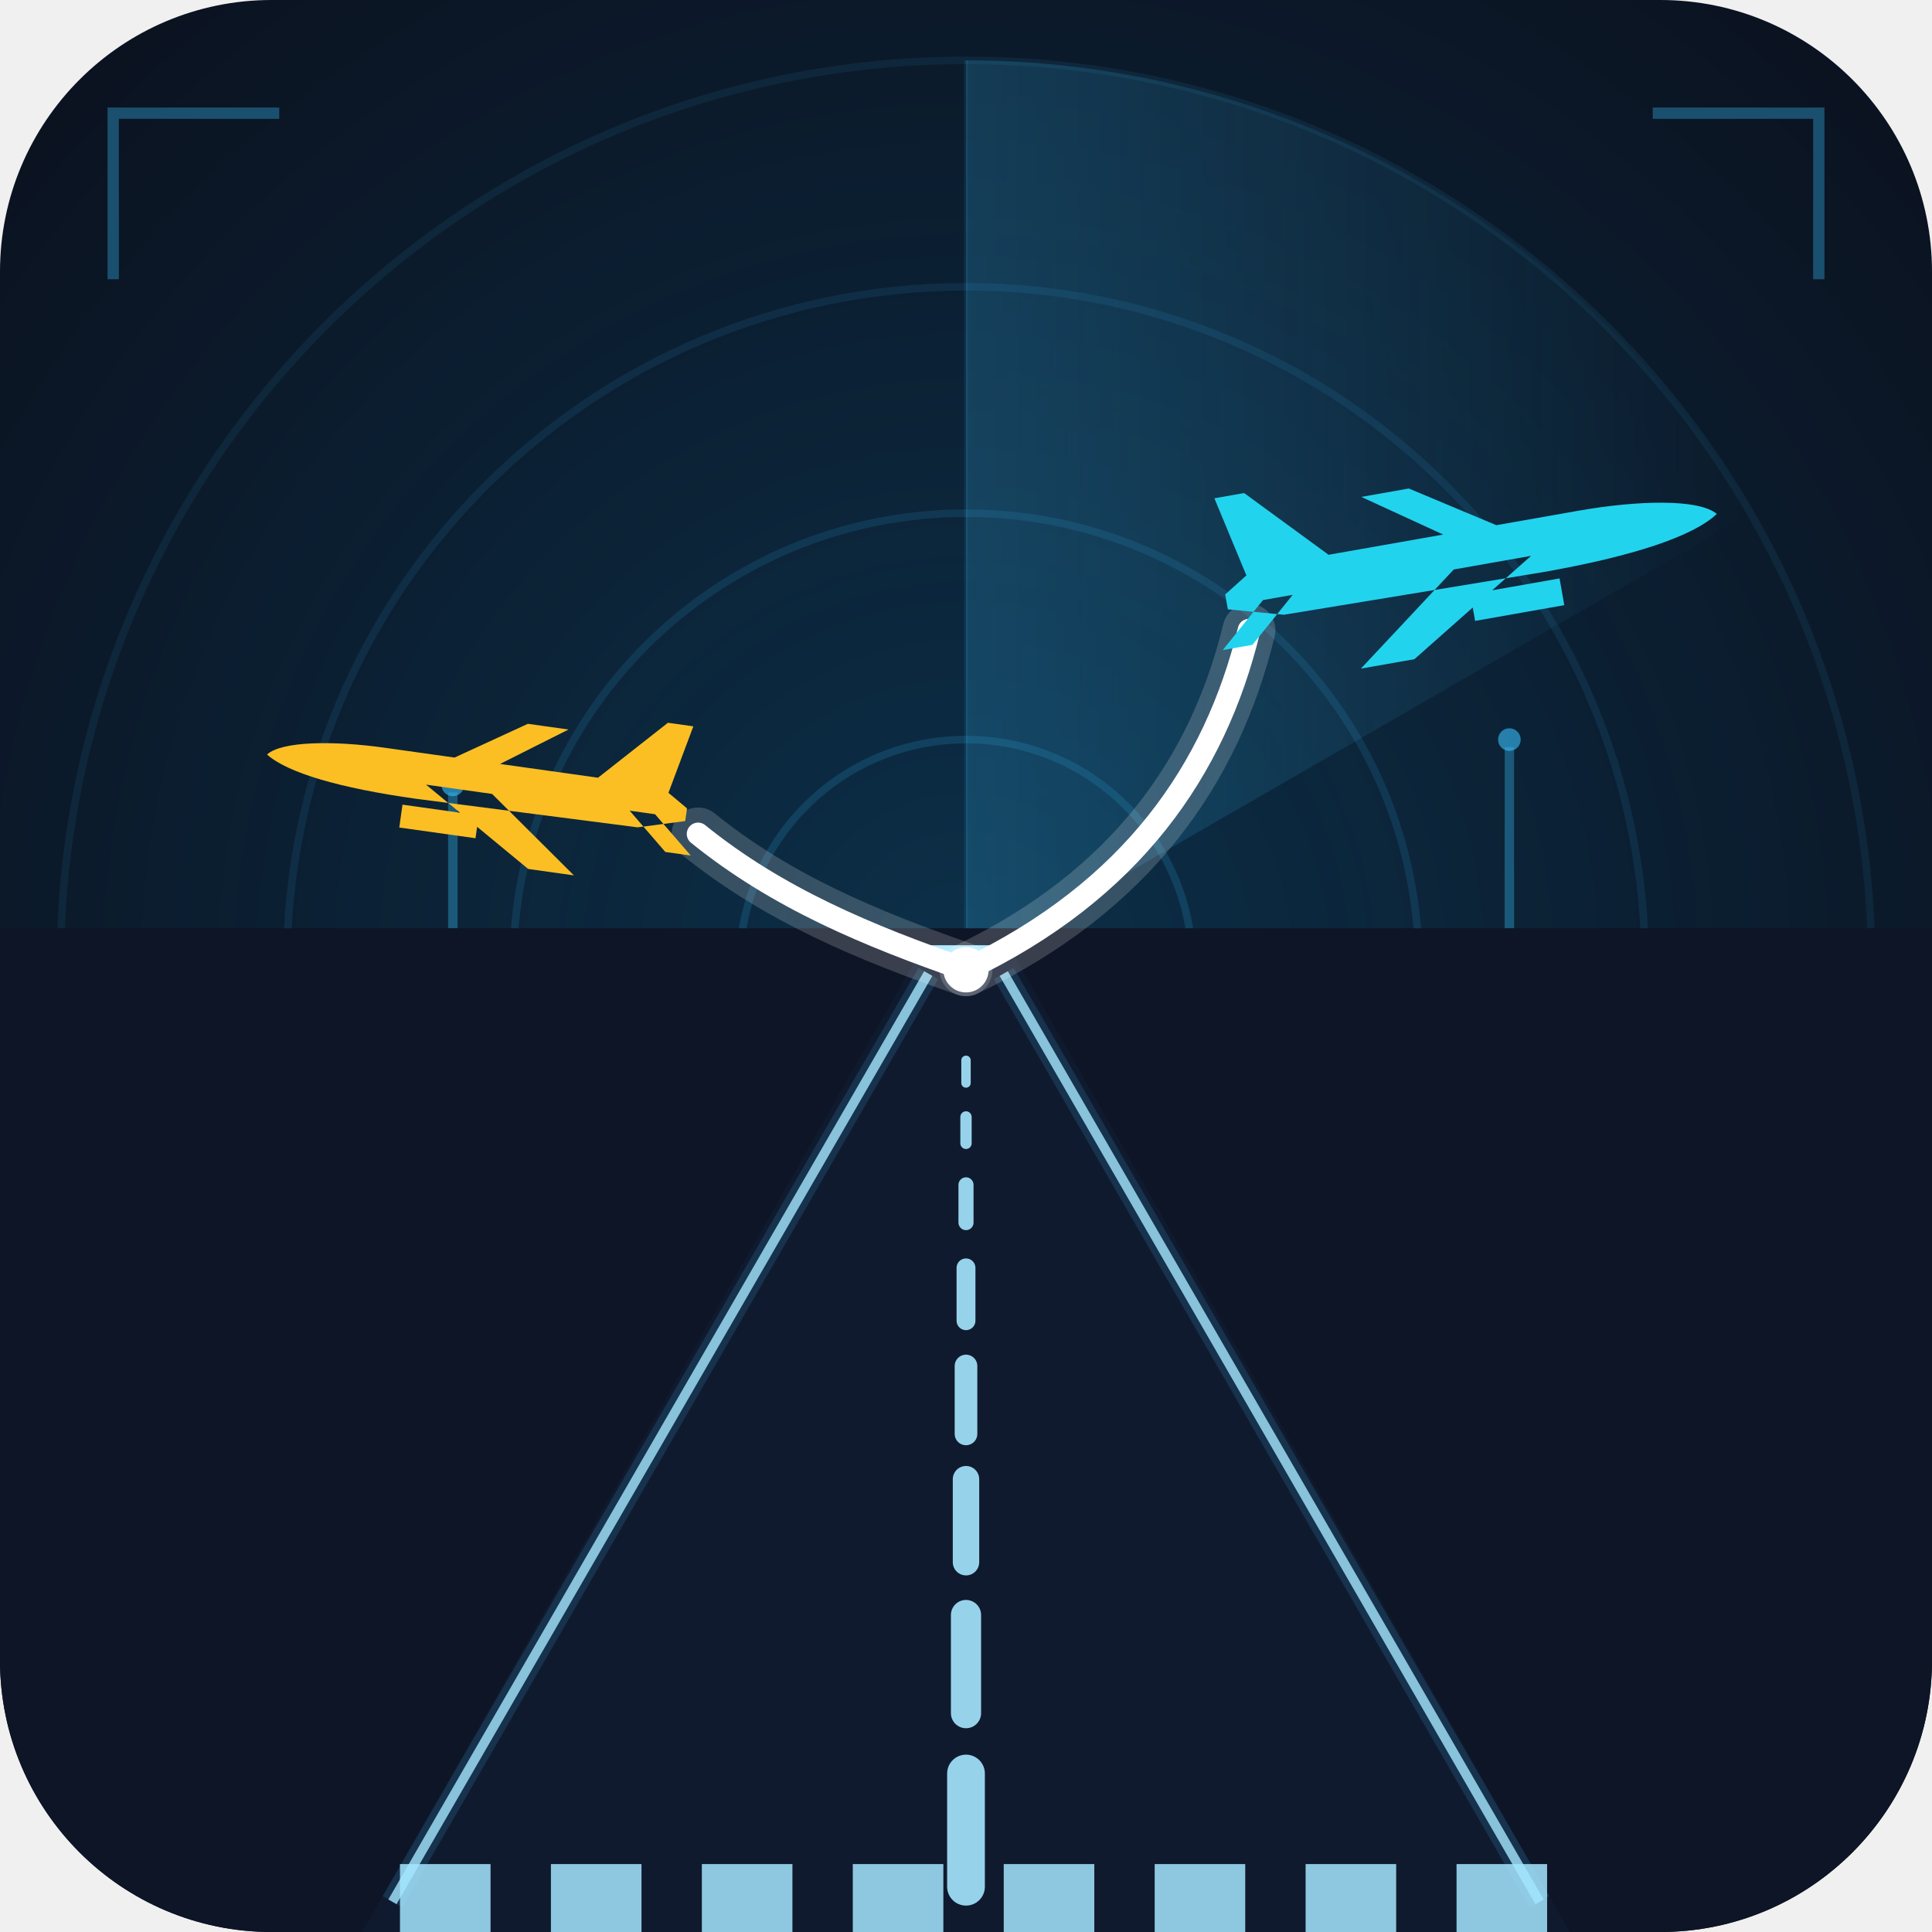
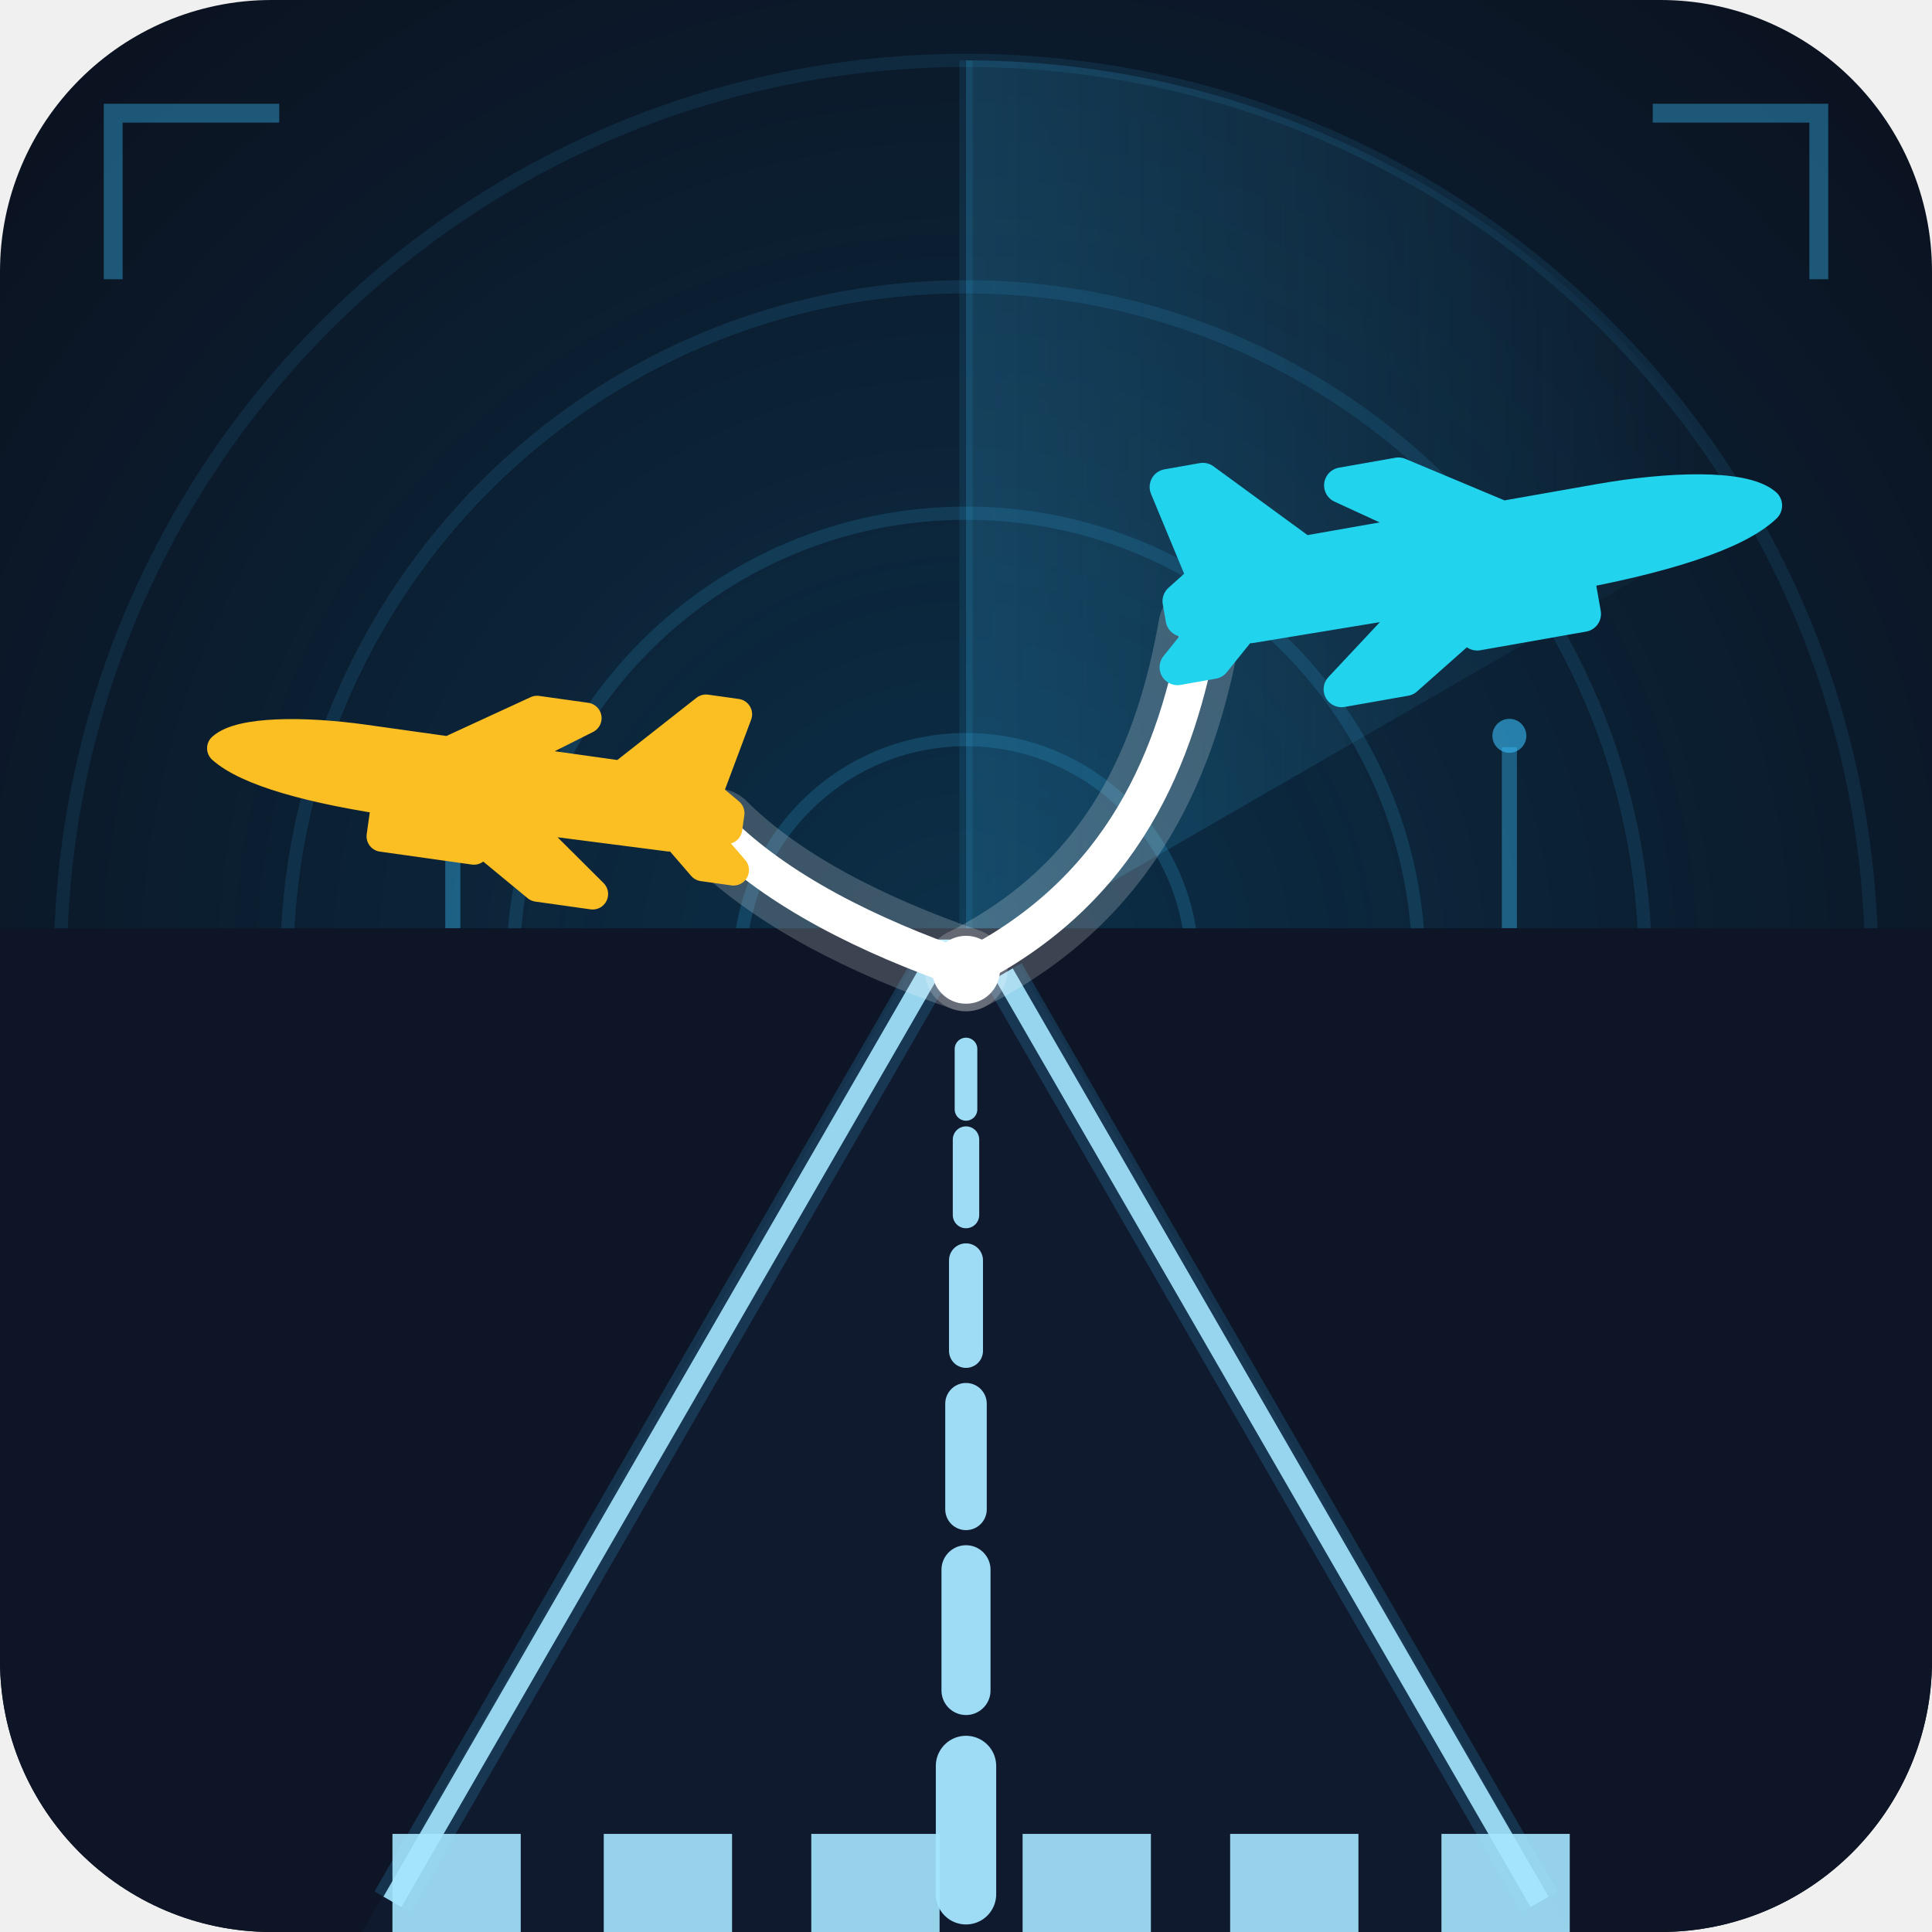
<svg xmlns="http://www.w3.org/2000/svg" xmlns:xlink="http://www.w3.org/1999/xlink" viewBox="0 0 512 512" width="512" height="512">
  <defs>
    <radialGradient id="glowC" cx="0.5" cy="0.5" r="0.65">
      <stop offset="0" stop-color="#0ea5e9" stop-opacity="0.20" />
      <stop offset="1" stop-color="#0ea5e9" stop-opacity="0" />
    </radialGradient>
    <linearGradient id="sweepG" x1="0" y1="0" x2="1" y2="0">
      <stop offset="0" stop-color="#38bdf8" stop-opacity="0.20" />
      <stop offset="1" stop-color="#38bdf8" stop-opacity="0" />
    </linearGradient>
    <clipPath id="rounded">
      <rect x="0" y="0" width="512" height="512" rx="72" />
    </clipPath>
    <path id="jet" d="M85,0 C80,-6 60,-9 40,-9 L-44,-9 L-68,-34 L-78,-34 L-72,-7 L-80,-2 L-80,3 L-62,8 L25,9 C55,9 76,6 85,0 Z M22,3 L-22,30 L-40,30 L-4,3 Z M14,-8 L-14,-26 L-30,-26 L-4,-8 Z M-58,2 L-74,16 L-84,16 L-68,2 Z M0,12 L30,12 L30,21 L0,21 Z" />
  </defs>
  <rect x="0" y="0" width="512" height="512" rx="72" fill="#0b1220" />
  <rect x="0" y="0" width="512" height="512" rx="72" fill="url(#glowC)" />
  <g clip-path="url(#rounded)">
-     <g fill="none" stroke="#38bdf8">
-       <circle cx="256" cy="256" r="60" stroke-opacity="0.16" stroke-width="2" />
-       <circle cx="256" cy="256" r="120" stroke-opacity="0.13" stroke-width="2" />
-       <circle cx="256" cy="256" r="180" stroke-opacity="0.10" stroke-width="2" />
-       <circle cx="256" cy="256" r="240" stroke-opacity="0.08" stroke-width="2" />
+     <g fill="none" stroke="#38bdf8" stroke-width="3.5">
+       <circle cx="256" cy="256" r="60" stroke-opacity="0.18" />
+       <circle cx="256" cy="256" r="120" stroke-opacity="0.15" />
+       <circle cx="256" cy="256" r="180" stroke-opacity="0.12" />
+       <circle cx="256" cy="256" r="240" stroke-opacity="0.10" />
      <line x1="256" y1="16" x2="256" y2="496" stroke-opacity="0.10" />
      <line x1="16" y1="256" x2="496" y2="256" stroke-opacity="0.10" />
    </g>
    <path d="M256,256 L256,16 A240,240 0 0 1 464,136 Z" fill="url(#sweepG)" />
-     <g fill="none" stroke="#38bdf8" stroke-opacity="0.35" stroke-width="3">
+     <g fill="none" stroke="#38bdf8" stroke-opacity="0.4" stroke-width="5">
      <path d="M30,74 V30 H74" />
      <path d="M438,30 H482 V74" />
      <path d="M482,438 V482 H438" />
      <path d="M74,482 H30 V438" />
    </g>
-     <g stroke="#38bdf8" stroke-opacity="0.35" stroke-width="2.5">
+     <g stroke="#38bdf8" stroke-opacity="0.4" stroke-width="4">
      <line x1="120" y1="246" x2="120" y2="210" />
      <line x1="400" y1="246" x2="400" y2="198" />
    </g>
-     <circle cx="120" cy="208" r="3" fill="#38bdf8" opacity="0.6" />
-     <circle cx="400" cy="196" r="3" fill="#38bdf8" opacity="0.6" />
+     <circle cx="120" cy="207" r="4.5" fill="#38bdf8" opacity="0.6" />
+     <circle cx="400" cy="195" r="4.5" fill="#38bdf8" opacity="0.6" />
    <rect x="0" y="246" width="512" height="266" fill="#0d1526" />
    <path d="M96,512 L244,252 L268,252 L416,512 Z" fill="#101a2e" />
-     <line x1="104" y1="504" x2="246" y2="258" stroke="#38bdf8" stroke-width="6" opacity="0.15" />
-     <line x1="104" y1="504" x2="246" y2="258" stroke="#a5e6ff" stroke-width="2.5" opacity="0.8" />
-     <line x1="408" y1="504" x2="266" y2="258" stroke="#38bdf8" stroke-width="6" opacity="0.15" />
-     <line x1="408" y1="504" x2="266" y2="258" stroke="#a5e6ff" stroke-width="2.5" opacity="0.8" />
-     <line x1="244" y1="252" x2="268" y2="252" stroke="#a5e6ff" stroke-width="3" />
-     <g stroke="#a5e6ff" stroke-linecap="round" opacity="0.9">
-       <line x1="256" y1="470" x2="256" y2="500" stroke-width="10" />
-       <line x1="256" y1="428" x2="256" y2="454" stroke-width="8" />
-       <line x1="256" y1="392" x2="256" y2="414" stroke-width="7" />
-       <line x1="256" y1="362" x2="256" y2="380" stroke-width="6" />
-       <line x1="256" y1="336" x2="256" y2="350" stroke-width="5" />
-       <line x1="256" y1="314" x2="256" y2="324" stroke-width="4" />
-       <line x1="256" y1="296" x2="256" y2="303" stroke-width="3" />
-       <line x1="256" y1="281" x2="256" y2="287" stroke-width="2.5" />
+     <line x1="104" y1="504" x2="246" y2="258" stroke="#38bdf8" stroke-width="11" opacity="0.18" />
+     <line x1="104" y1="504" x2="246" y2="258" stroke="#a5e6ff" stroke-width="5.5" opacity="0.9" />
+     <line x1="408" y1="504" x2="266" y2="258" stroke="#38bdf8" stroke-width="11" opacity="0.18" />
+     <line x1="408" y1="504" x2="266" y2="258" stroke="#a5e6ff" stroke-width="5.5" opacity="0.9" />
+     <line x1="244" y1="252" x2="268" y2="252" stroke="#a5e6ff" stroke-width="6" />
+     <g stroke="#a5e6ff" stroke-linecap="round" opacity="0.95">
+       <line x1="256" y1="468" x2="256" y2="502" stroke-width="16" />
+       <line x1="256" y1="416" x2="256" y2="448" stroke-width="13" />
+       <line x1="256" y1="372" x2="256" y2="400" stroke-width="11" />
+       <line x1="256" y1="334" x2="256" y2="358" stroke-width="9" />
+       <line x1="256" y1="302" x2="256" y2="322" stroke-width="7" />
+       <line x1="256" y1="278" x2="256" y2="294" stroke-width="6" />
    </g>
-     <g fill="#a5e6ff" opacity="0.85">
-       <rect x="106" y="494" width="24" height="18" />
-       <rect x="146" y="494" width="24" height="18" />
-       <rect x="186" y="494" width="24" height="18" />
-       <rect x="226" y="494" width="24" height="18" />
-       <rect x="266" y="494" width="24" height="18" />
-       <rect x="306" y="494" width="24" height="18" />
-       <rect x="346" y="494" width="24" height="18" />
-       <rect x="386" y="494" width="24" height="18" />
+     <g fill="#a5e6ff" opacity="0.9">
+       <rect x="104" y="486" width="34" height="26" />
+       <rect x="160" y="486" width="34" height="26" />
+       <rect x="215" y="486" width="34" height="26" />
+       <rect x="271" y="486" width="34" height="26" />
+       <rect x="326" y="486" width="34" height="26" />
+       <rect x="382" y="486" width="34" height="26" />
    </g>
    <g fill="none" stroke-linecap="round">
-       <path d="M256,257 C300,236 322,204 331,167" stroke="#ffffff" stroke-width="14" opacity="0.18" />
-       <path d="M256,257 C300,236 322,204 331,167" stroke="#ffffff" stroke-width="6" />
-       <path d="M256,257 C230,248 206,238 185,221" stroke="#ffffff" stroke-width="14" opacity="0.18" />
-       <path d="M256,257 C230,248 206,238 185,221" stroke="#ffffff" stroke-width="6" />
+       <path d="M256,257 C298,236 312,200 318,166" stroke="#ffffff" stroke-width="22" opacity="0.2" />
+       <path d="M256,257 C298,236 312,200 318,166" stroke="#ffffff" stroke-width="10" />
+       <path d="M256,257 C230,248 206,236 190,220" stroke="#ffffff" stroke-width="22" opacity="0.2" />
+       <path d="M256,257 C230,248 206,236 190,220" stroke="#ffffff" stroke-width="10" />
    </g>
-     <circle cx="256" cy="257" r="6" fill="#ffffff" />
-     <use href="#jet" xlink:href="#jet" transform="translate(388,148) rotate(-10) scale(0.8)" fill="#22d3ee" />
-     <use href="#jet" xlink:href="#jet" transform="translate(128,208) scale(-0.68,0.68) rotate(-8)" fill="#fbbf24" />
+     <circle cx="256" cy="257" r="9" fill="#ffffff" />
+     <use href="#jet" xlink:href="#jet" transform="translate(388,148) rotate(-10) scale(0.95)" fill="#22d3ee" stroke="#22d3ee" stroke-width="10" stroke-linejoin="round" />
+     <use href="#jet" xlink:href="#jet" transform="translate(128,208) scale(-0.82,0.82) rotate(-8)" fill="#fbbf24" stroke="#fbbf24" stroke-width="10" stroke-linejoin="round" />
  </g>
</svg>
